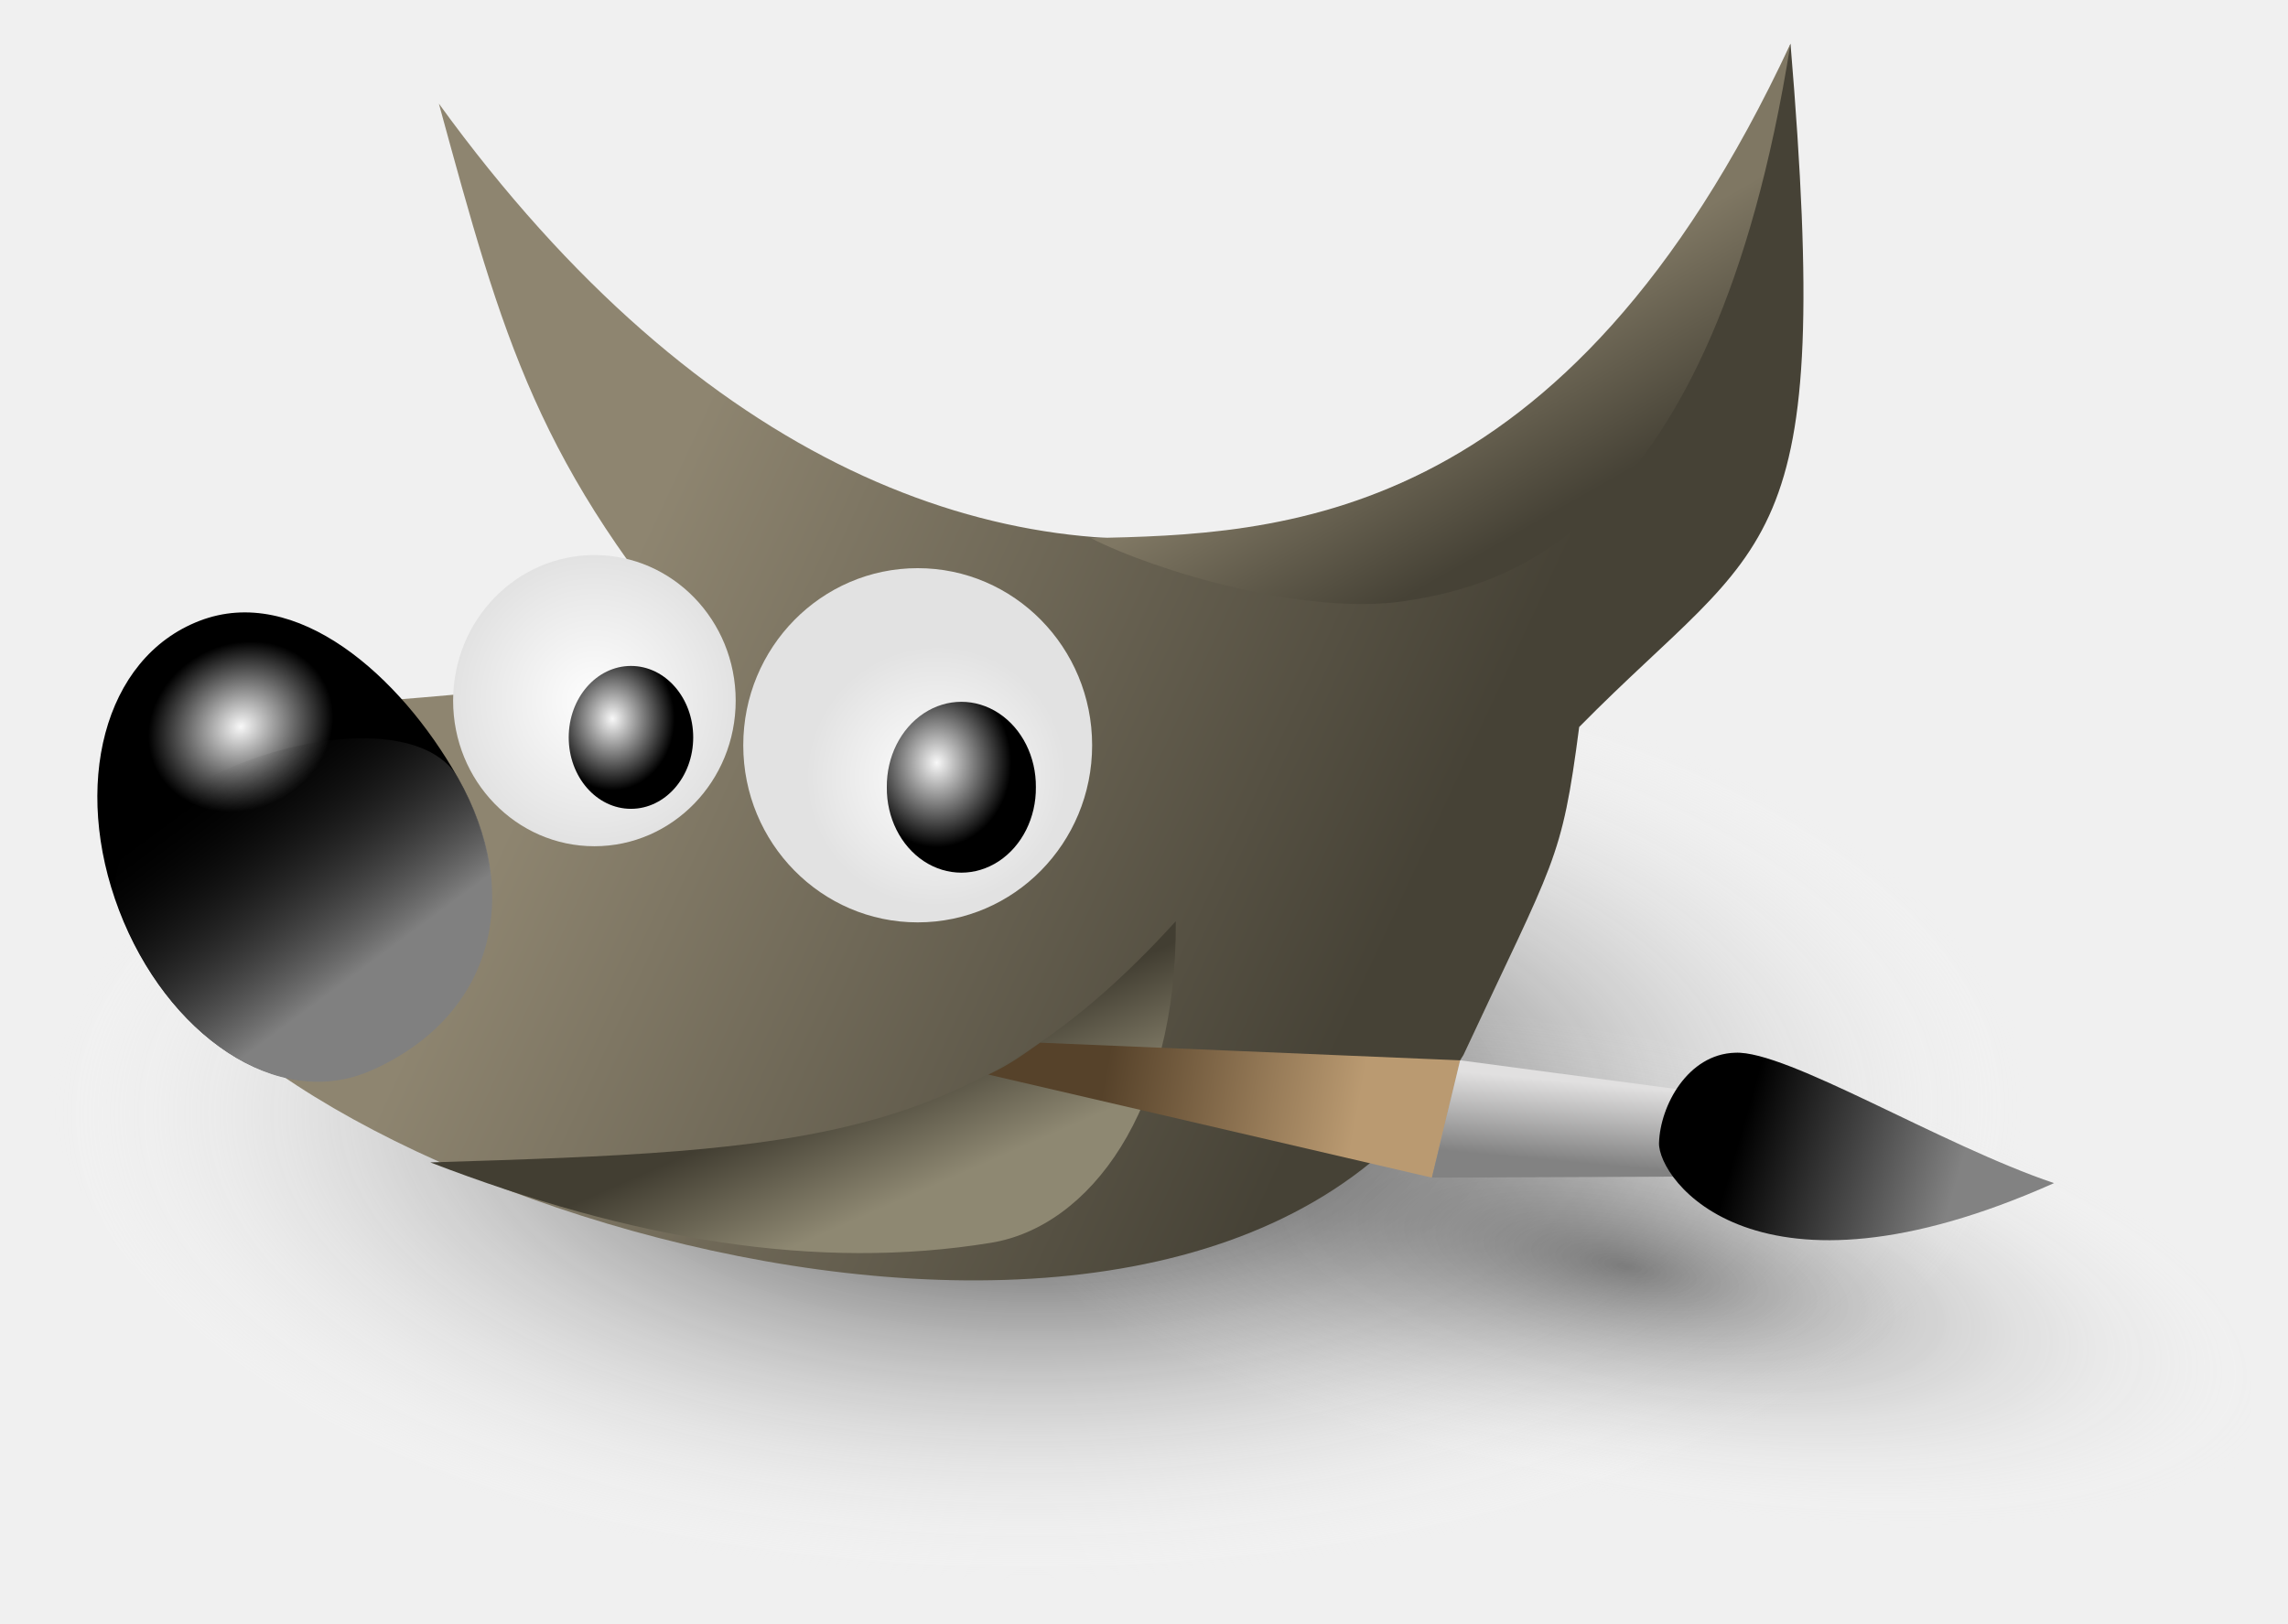
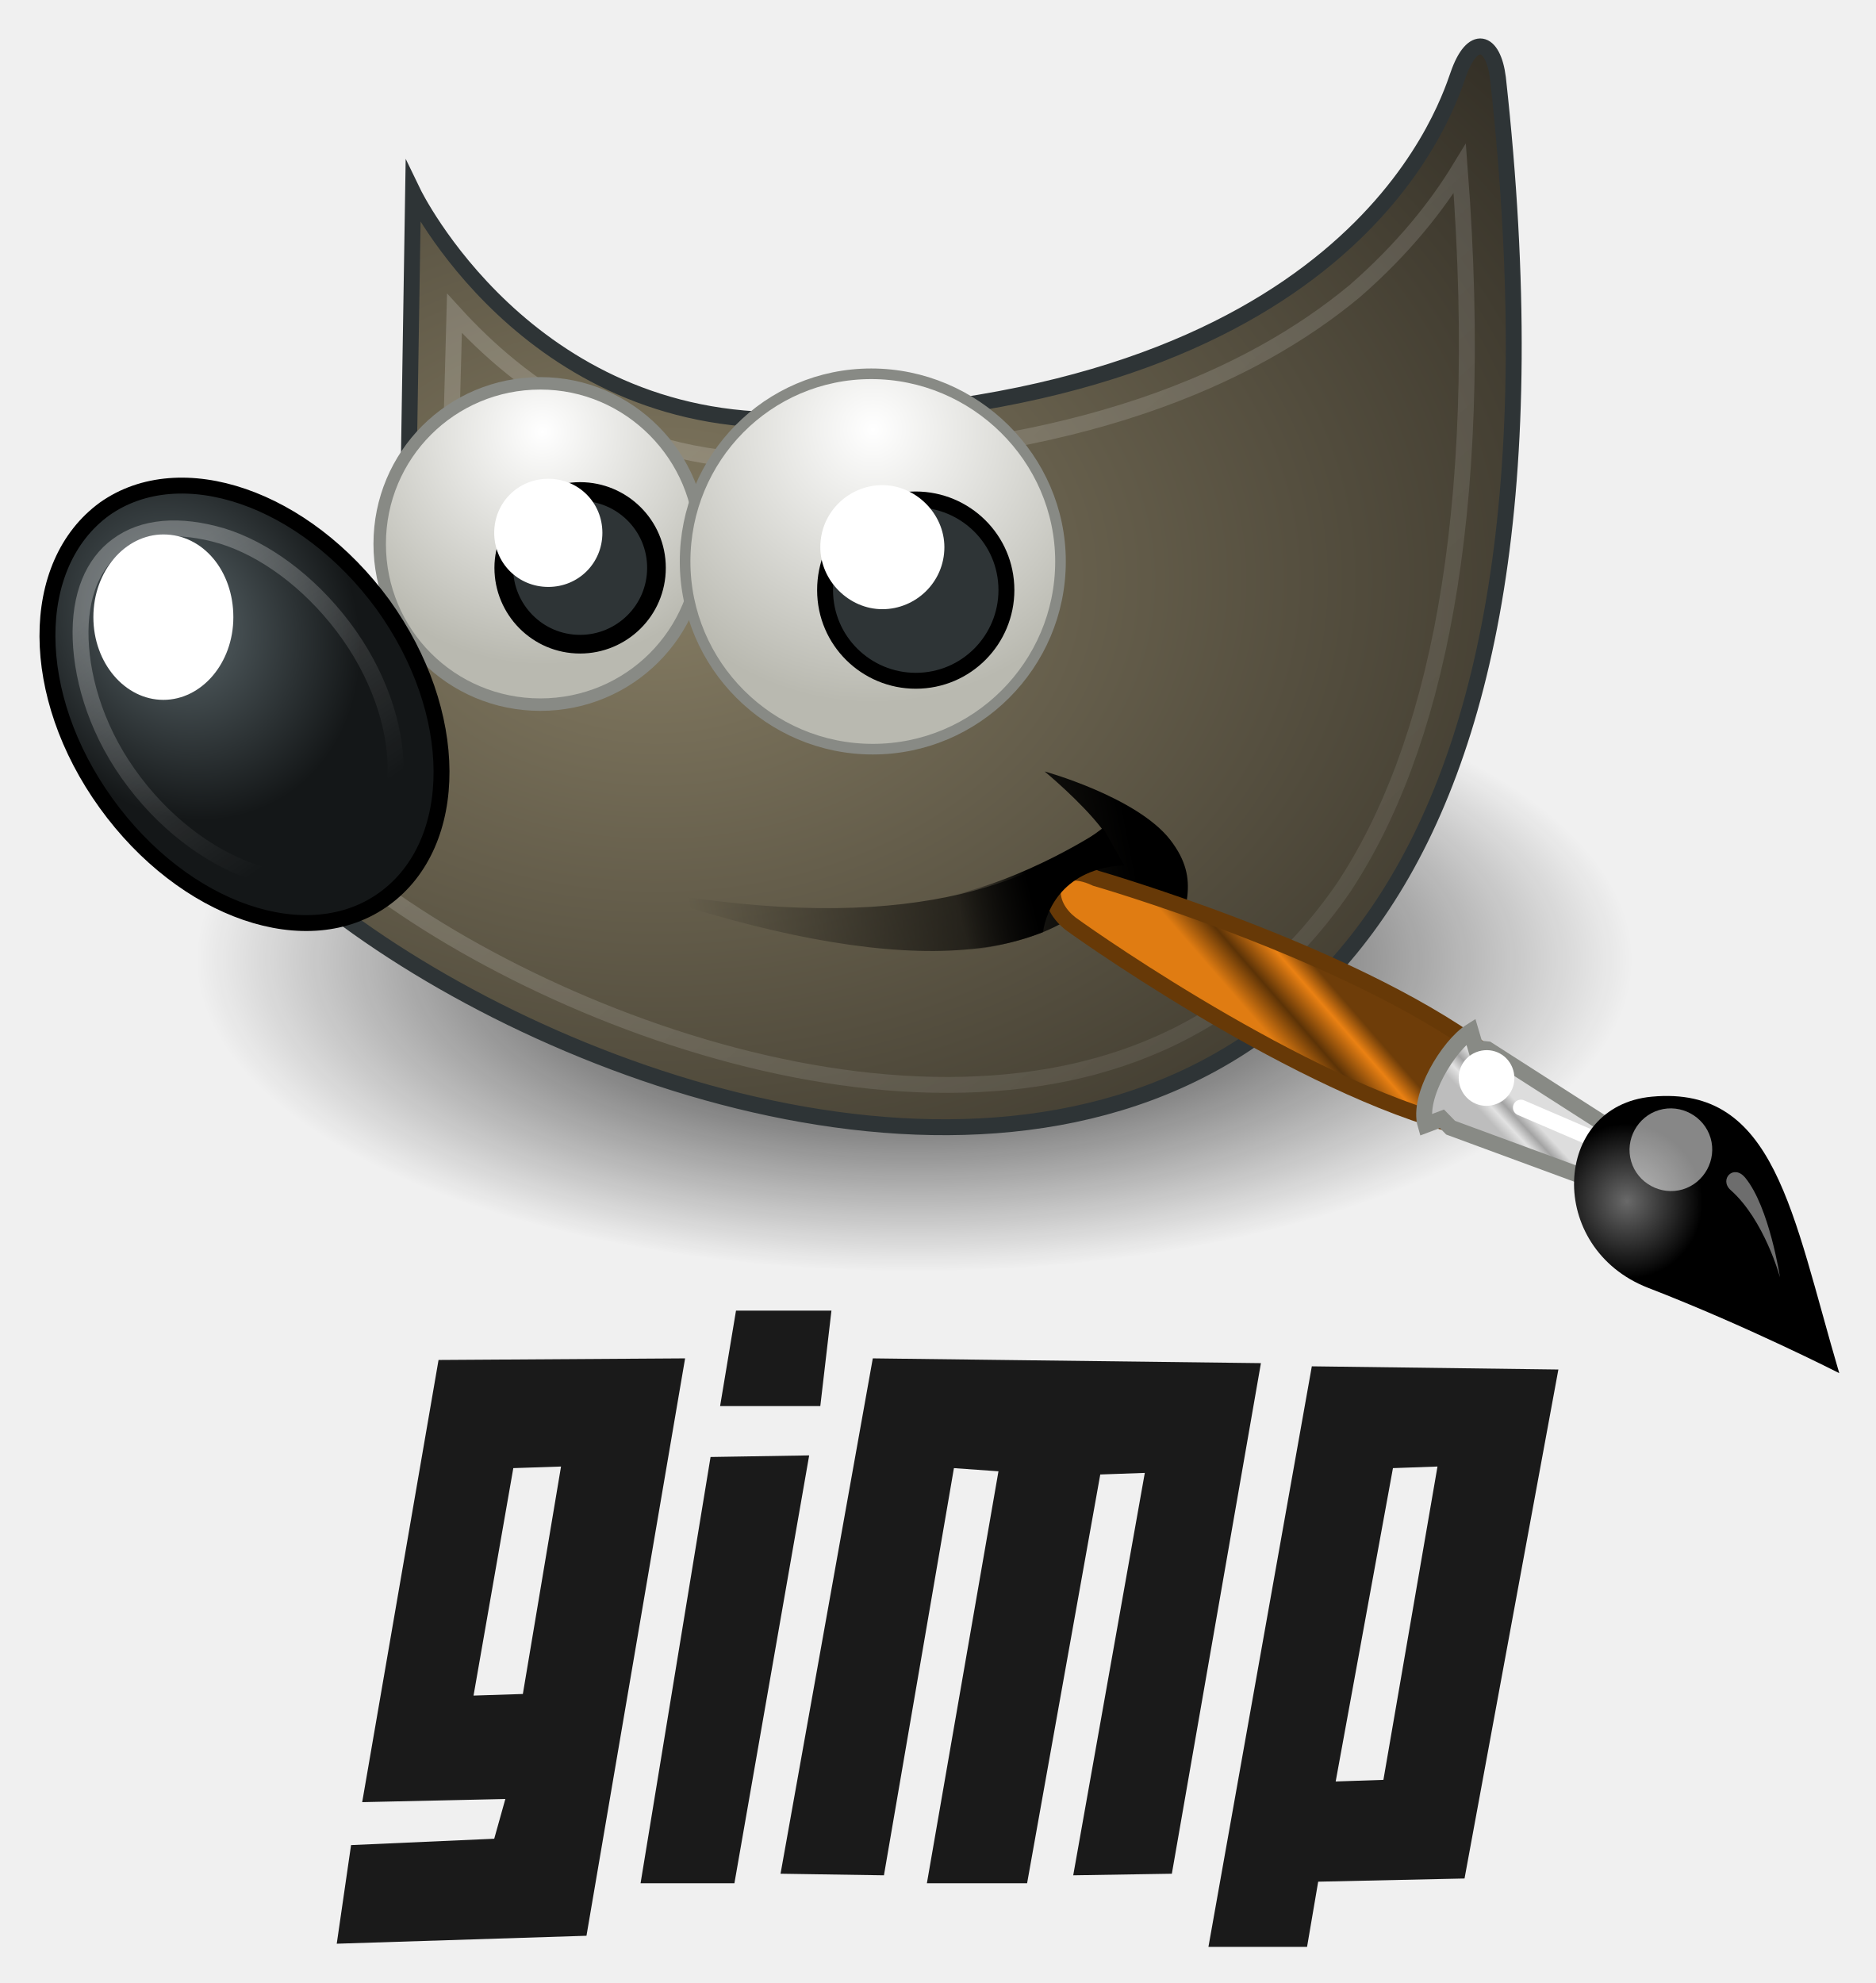
- <svg xmlns="http://www.w3.org/2000/svg" xmlns:xlink="http://www.w3.org/1999/xlink" role="img" viewBox="5.93 3.93 523.64 371.64">
-   <defs>
-     <linearGradient id="a">
-       <stop offset="0" />
+ <svg xmlns="http://www.w3.org/2000/svg" role="img" viewBox="4.73 -0.40 117.92 124.67">
+   <radialGradient id="a" cx="359.596" cy="-303.644" r="45.158" gradientTransform="matrix(1 0 0 -.435 -297.375 -72.152)" gradientUnits="userSpaceOnUse">
+     <stop offset="0" />
+     <stop offset="1" stop-opacity="0" />
+   </radialGradient>
+   <path fill="url(#a)" d="M107.4 59.9c0 10.8-20.2 19.6-45.2 19.6S17 70.7 17 59.9s20.2-19.6 45.2-19.6 45.2 8.8 45.2 19.6z" />
+   <radialGradient id="b" cx="202.968" cy="-16.74" r="47.581" gradientTransform="matrix(1.773 0 0 -1.297 -313.84 14.359)" gradientUnits="userSpaceOnUse">
+     <stop offset="0" stop-color="#857C63" />
+     <stop offset="1" stop-color="#221F19" />
+   </radialGradient>
+   <path fill="url(#b)" stroke="#2E3436" stroke-miterlimit="10" d="M30.7 11.7S37.8 26.4 54.5 26c34.9-.9 41-19.1 41.9-21.7.9-2.6 2.2-2.2 2.5.2C110.3 107.7 20 63.4 16.8 45.9c17.9-5.2 13.6-15.3 13.6-15.3l.3-18.9z" />
+   <linearGradient id="c" x1="377.399" x2="349.841" y1="-70.445" y2="-75.913" gradientTransform="matrix(1 0 0 -1 -301.337 -16.654)" gradientUnits="userSpaceOnUse">
+     <stop offset="0" />
+     <stop offset="1" stop-opacity="0" />
+   </linearGradient>
+   <path fill="url(#c)" d="M43.9 55.3c16.7 3.3 25.2.2 30.1-3.6-1.3-1.7-3.6-3.6-3.6-3.6s5.8 1.6 7.9 4.3c2 2.6.8 4.3.2 7.6-1.2-3-3.4-4.1-3.7-5.3-4.4 6.3-15.5 6-30.9.6z" />
+   <linearGradient id="d" x1="349.459" x2="407.97" y1="-38.103" y2="-104.522" gradientTransform="matrix(1 0 0 -1 -297.5 -17)" gradientUnits="userSpaceOnUse">
+     <stop offset="0" stop-color="#fff" />
+     <stop offset="1" stop-color="#fff" stop-opacity="0" />
+   </linearGradient>
+   <path fill="none" stroke="url(#d)" stroke-miterlimit="10" d="M96.5 10.2c-1.4 2.3-3.5 5-6.6 7.7-6.5 5.4-17.4 10.3-35.3 10.7-10.5.3-17.2-4.8-21.3-9.3L33 30.4c.3 1 1 3.4-.2 6.7-1.3 3.5-5.3 7.2-12.3 9.9.6 1.3 1.2 2.6 3.1 4.4 2.5 2.5 6.1 5.2 10.3 7.6 8.4 4.8 19.3 8.6 29.5 8.8 10.2.2 19.4-3.1 25.8-12.4 5.7-8.6 9-23.1 7.3-45.2z" opacity=".185" />
+   <radialGradient id="e" cx="260.968" cy="17.46" r="8.698" gradientTransform="matrix(1.685 0 0 -1.685 -400.899 56.163)" gradientUnits="userSpaceOnUse">
+     <stop offset="0" stop-color="#fff" />
+     <stop offset="1" stop-color="#B9B9B0" />
+   </radialGradient>
+   <path fill="url(#e)" stroke="#888A85" stroke-miterlimit="10" stroke-width=".783" d="M48.8 33.8c0 5.6-4.5 10.1-10.1 10.1s-10.1-4.5-10.1-10.1 4.5-10.1 10.1-10.1 10.1 4.6 10.1 10.1z" />
+   <radialGradient id="f" cx="209.674" cy="-170.214" r="11.954" gradientTransform="matrix(.797 -.46 -.537 -.931 -242.623 -23.267)" gradientUnits="userSpaceOnUse">
+     <stop offset="0" stop-color="#5B676B" />
+     <stop offset="1" stop-color="#141718" />
+   </radialGradient>
+   <path fill="url(#f)" stroke="#000" stroke-miterlimit="10" d="M28.8 37.6c4.9 6.8 4.9 15 .1 18.5-4.8 3.5-12.6.8-17.5-6s-4.9-15-.1-18.5c4.8-3.4 12.6-.7 17.5 6z" />
+   <path fill="#2E3436" stroke="#000" stroke-miterlimit="10" stroke-width="1.174" d="M46 35.3c0 2.7-2.2 4.8-4.8 4.8-2.7 0-4.8-2.2-4.8-4.8s2.2-4.8 4.8-4.8c2.6 0 4.8 2.1 4.8 4.8z" />
+   <linearGradient id="g" x1="157.619" x2="156.868" y1="-207.564" y2="-226.784" gradientTransform="scale(1 -1) rotate(37 -170.853 -336.45)" gradientUnits="userSpaceOnUse">
+     <stop offset="0" stop-color="#fff" />
+     <stop offset="1" stop-color="#fff" stop-opacity="0" />
+   </linearGradient>
+   <path fill="none" stroke="url(#g)" stroke-miterlimit="10" d="M12.1 33.9C10.6 35 9.7 37 9.8 39.8c.1 2.7 1.1 6 3.4 9 2.2 2.9 5.1 4.9 7.7 5.7 2.6.8 4.7.6 6.3-.6 1.6-1.2 2.4-3.3 2.4-6s-1.1-6-3.3-8.9-5-4.9-7.6-5.7c-2.7-.8-5-.6-6.6.6z" opacity=".281" />
+   <path fill="#fff" d="M19.4 38.4c0 2.9-2 5.2-4.4 5.2s-4.4-2.3-4.4-5.2c0-2.9 2-5.2 4.4-5.2 2.5 0 4.4 2.3 4.4 5.2zm23.2-5.3c0 1.9-1.5 3.4-3.4 3.4s-3.4-1.5-3.4-3.4 1.5-3.4 3.4-3.4 3.4 1.5 3.4 3.4z" />
+   <radialGradient id="h" cx="238.858" cy="30.974" r="8.698" gradientTransform="matrix(1.978 0 0 -1.978 -412.858 87.869)" gradientUnits="userSpaceOnUse">
+     <stop offset="0" stop-color="#fff" />
+     <stop offset="1" stop-color="#B9B9B0" />
+   </radialGradient>
+   <path fill="url(#h)" stroke="#888A85" stroke-miterlimit="10" stroke-width=".667" d="M71.4 34.9c0 6.5-5.3 11.8-11.8 11.8s-11.8-5.3-11.8-11.8S53 23.1 59.5 23.1s11.9 5.3 11.9 11.8z" />
+   <path fill="#2E3436" stroke="#000" stroke-miterlimit="10" d="M68 36.7c0 3.1-2.5 5.7-5.7 5.7-3.1 0-5.7-2.5-5.7-5.7s2.5-5.7 5.7-5.7c3.1 0 5.7 2.5 5.7 5.7z" />
+   <path fill="#fff" d="M64.1 34c0 2.2-1.8 3.9-3.9 3.9s-3.9-1.8-3.9-3.9c0-2.2 1.8-3.9 3.9-3.9s3.9 1.8 3.9 3.9z" />
+   <g transform="matrix(-.115 -.39 .39 -.115 24.715 29.689)">
+     <linearGradient id="i" x1="1915.16" x2="1892.237" y1="-1061.496" y2="-1081.433" gradientTransform="matrix(-.115 .39 .39 .115 524.484 -501.144)" gradientUnits="userSpaceOnUse">
+       <stop offset="0" stop-color="#6E3D09" />
+       <stop offset=".242" stop-color="#EA8113" />
+       <stop offset=".621" stop-color="#5C3307" />
+       <stop offset="1" stop-color="#E07C12" />
+     </linearGradient>
+     <path fill="url(#i)" stroke="#673907" stroke-linecap="round" stroke-width="2.461" d="M-144.8 139l9.2 8.6c20.7-15.8 42.3-49.7 42.3-49.7 4.9-5.5-.3-9.3-5.4-5.9 0-.1-32.1 24.9-46.1 47z" />
+     <linearGradient id="j" x1="2014.528" x2="2023.719" y1="-1149.438" y2="-1140.932" gradientTransform="matrix(-.115 .39 .39 .115 527.382 -504.824)" gradientUnits="userSpaceOnUse">
+       <stop offset="0" stop-color="#BDBDBD" />
+       <stop offset=".333" stop-color="#E2E2E2" />
+       <stop offset=".667" stop-color="#A3A3A3" />
+       <stop offset="1" stop-color="#ddd" />
+     </linearGradient>
+     <path fill="url(#j)" stroke="#888A85" stroke-linecap="round" stroke-width="2.461" d="M-162.4 161.9l5.6 4.8 21-18.2.7-1.7h2.7c-1.1-3.9-7.3-10.8-11.9-10.8l.2 2.7-1.7.9-16.6 22.3z" />
+     <path fill="none" stroke="#fff" stroke-linecap="round" stroke-linejoin="round" stroke-width="2.461" d="M-145.9 150.9l-10.8 13" />
+     <radialGradient id="k" cx="1284.155" cy="-757.829" r="18.754" gradientTransform="matrix(-.181 .598 .613 .176 532.577 -472.016)" gradientUnits="userSpaceOnUse">
+       <stop offset="0" stop-color="#696969" />
+       <stop offset="1" />
+     </radialGradient>
+     <path fill="url(#k)" d="M-199.2 186.5c25.8 0 45.5 3.1 49.2-15.7 3-15.2-17.8-22.4-28.2-8.9-10 13-21 24.6-21 24.6z" />
+     <path fill="#fff" d="M-152.3 171.3c0 3.5-2.9 6.4-6.4 6.4-3.5 0-6.4-2.9-6.4-6.4 0-3.5 2.9-6.4 6.4-6.4 3.5 0 6.4 2.9 6.4 6.4z" opacity=".528" />
+     <path fill="#fff" d="M-135.7 147.1c0 2.4-1.9 4.3-4.3 4.3s-4.3-1.9-4.3-4.3 1.9-4.3 4.3-4.3 4.3 1.9 4.3 4.3z" />
+     <linearGradient id="l" x1="2769.363" x2="2755.794" y1="1.109" y2="12.318" gradientTransform="matrix(-.241 .249 .249 .241 502.979 -510.793)" gradientUnits="userSpaceOnUse">
+       <stop offset="0" stop-color="#fff" />
      <stop offset="1" stop-color="#fff" stop-opacity="0" />
    </linearGradient>
-     <linearGradient id="b">
-       <stop offset="0" stop-color="#f8f8f8" />
-       <stop offset="1" />
-     </linearGradient>
-     <linearGradient id="c">
-       <stop offset="0" stop-color="#fefefe" />
-       <stop offset="1" stop-color="#e2e2e2" />
-     </linearGradient>
-     <radialGradient id="d" cx="451.29" cy="542.98" r="236.77" gradientTransform="matrix(.00227 .4568 -.96322 .00479 924.22 309.91)" gradientUnits="userSpaceOnUse" xlink:href="#a" />
-     <radialGradient id="e" cx="39.66" cy="477.47" r="90.745" gradientTransform="matrix(1.7091 -.02598 .00892 .58674 -26.054 200.27)" gradientUnits="userSpaceOnUse" xlink:href="#a" />
-     <linearGradient id="f" x1="291.93" x2="467.95" y1="304.81" y2="386.42" gradientUnits="userSpaceOnUse">
-       <stop offset="0" stop-color="#8e8570" />
-       <stop offset="1" stop-color="#464236" />
-     </linearGradient>
-     <radialGradient id="g" cx="198.94" cy="367.6" r="40.8" gradientTransform="matrix(.51397 -.0528 .04738 .447 77.852 210.68)" gradientUnits="userSpaceOnUse" xlink:href="#b" />
-     <radialGradient id="h" cx="273.83" cy="361.45" r="30.342" gradientTransform="matrix(1 0 0 1.041 0 -14.814)" gradientUnits="userSpaceOnUse" xlink:href="#c" />
-     <radialGradient id="i" cx="277.04" cy="366.72" r="30.342" gradientTransform="matrix(.52647 -.54865 .52976 .53409 -63.086 323.07)" gradientUnits="userSpaceOnUse" xlink:href="#c" />
-     <radialGradient id="j" cx="276.98" cy="364.93" r="14.245" gradientTransform="matrix(1 0 0 1.1481 0 -54.609)" gradientUnits="userSpaceOnUse" xlink:href="#b" />
-     <radialGradient id="k" cx="351.9" cy="375.93" r="16.531" gradientTransform="matrix(1 0 0 1.1277 0 -48.605)" gradientUnits="userSpaceOnUse" xlink:href="#b" />
-     <linearGradient id="l" x1="352.05" x2="363.69" y1="438.84" y2="465.57" gradientUnits="userSpaceOnUse">
-       <stop offset="0" stop-color="#423e32" />
-       <stop offset="1" stop-color="#8e8872" />
-     </linearGradient>
-     <linearGradient id="m" x1="483.97" x2="462.3" y1="322.18" y2="284.19" gradientUnits="userSpaceOnUse">
-       <stop offset="0" stop-color="#464236" />
-       <stop offset="1" stop-color="#7f7763" />
-     </linearGradient>
-     <linearGradient id="n" x1="202.59" x2="188.04" y1="424.38" y2="371.45" gradientTransform="matrix(.96045 -.3702 .36847 .96497 -131.93 87.731)" gradientUnits="userSpaceOnUse">
-       <stop offset="0" stop-color="gray" />
-       <stop offset="1" stop-opacity="0" />
-     </linearGradient>
-     <linearGradient id="o" x1="10.487" x2="67.898" y1="499.71" y2="510.26" gradientUnits="userSpaceOnUse">
-       <stop offset="0" stop-color="#56422a" />
-       <stop offset="1" stop-color="#ba9a71" />
-     </linearGradient>
-     <linearGradient id="p" x1="116.65" x2="114.99" y1="512.25" y2="530.54" gradientUnits="userSpaceOnUse">
-       <stop offset="0" stop-color="#e1e0e0" />
-       <stop offset="1" stop-color="#828282" />
-     </linearGradient>
-     <linearGradient id="q" x1="155.11" x2="203.65" y1="519.85" y2="533.92" gradientUnits="userSpaceOnUse">
-       <stop offset="0" />
-       <stop offset="1" stop-color="#828282" />
-     </linearGradient>
-   </defs>
-   <g color="#000">
-     <path fill="url(#d)" d="M646.14 498.49a236.77 131.07 0 1 1-473.54 0 236.77 131.07 0 1 1 473.54 0z" transform="translate(-158.725 -260.596)" />
-     <path fill="url(#e)" fill-opacity=".432" d="M193.22 486.26a145.74 67.769 0 1 1-291.48 0 145.74 67.769 0 1 1 291.48 0z" transform="rotate(12.276 1074.41 1930.692)" />
-     <path fill="url(#f)" d="M237.24 223.52c120.73 166.66 273.05 97.79 309.34-13.72 9.97 119.17-4.95 112.37-48.36 156.43-4.05 30.97-5.53 30.09-26.47 75.05-61.36 103.56-281.14 28.74-300.81-28.35l21.81-51c37.28-1.18 69.64-5.51 107.62-8.8-40.74-46.72-48.42-75.85-63.13-129.61z" transform="translate(-130.87 -195.87)" />
-     <path fill="url(#g)" d="M238.56 392.37c4.33 28.88-11.34 51.87-41.21 53.39-22.88 1.18-39.68-23.6-39.68-52.98 0-29.37 16.68-53.46 39.68-53.46 22.99 0 37.33 27.23 41.21 53.05z" transform="matrix(.96045 -.3702 .36847 .96497 -262.98 -108.315)" />
-     <path fill="url(#h)" d="M304.17 361.45a30.342 31.586 0 1 1-60.69 0 30.342 31.586 0 1 1 60.69 0z" transform="matrix(1.0656 0 0 1.0551 -149.821 -217.036)" />
-     <path fill="url(#i)" d="M304.17 361.45a30.342 31.586 0 1 1-60.69 0 30.342 31.586 0 1 1 60.69 0z" transform="matrix(1.3156 0 0 1.2835 -144.287 -289.376)" />
-     <path fill="url(#j)" d="M295.45 368.61a14.245 16.355 0 1 1-28.49 0 14.245 16.355 0 1 1 28.49 0z" transform="translate(-130.87 -195.87)" />
-     <path fill="url(#k)" d="M373.88 380.74a16.531 18.641 0 1 1-33.06 0 16.531 18.641 0 1 1 33.06 0z" transform="matrix(1.0319 0 0 1.0377 -142.802 -210.941)" />
-     <path fill="url(#l)" d="M235.28 465.91c86.55-2.65 124.35-4.31 170.61-55.21.33 43.27-19.72 69.93-42.28 73.61-39.77 6.5-82.24-.66-128.33-18.4z" transform="translate(-130.87 -195.87)" />
-     <path fill="url(#m)" d="M386.46 323c42.64-.97 108.41-2.19 160.12-113.2-17.89 112.7-65.92 124.14-88.15 127.58-22.72 3.52-57.25-6.88-71.97-14.38z" transform="translate(-130.87 -195.87)" />
-     <path fill="url(#n)" d="M241.76 378.04c14.81 26.26 8.23 54.25-19.9 66.78-21.54 9.6-46.81-8.08-57.63-36.43-10.83-28.35 64.3-53.82 77.53-30.35z" transform="translate(-130.87 -195.87)" />
-     <g>
-       <path fill="url(#o)" d="M-6.422 503.22l96.127 4.04-6.466 26.86-101.51-23.6c4.946-2.31 8.024-4.62 11.849-7.3z" transform="translate(250.4 -260.587)" />
-       <path fill="url(#p)" d="M140.32 513.98l-50.615-6.72-6.466 26.86 55.591-.24 1.49-19.9z" transform="translate(250.4 -260.587)" />
-       <path fill="url(#q)" d="M152.63 505.52c-10.84.33-17.15 12.12-17.41 20.65-.26 8.28 21.96 39.75 90.4 9.2-25.99-8.79-61.16-30.43-72.99-29.85z" transform="translate(250.4 -260.587)" />
-     </g>
+     <path fill="url(#l)" d="M-182.4 181.9s9.2.2 15.1-3.5c2.1-1.3 3.8 1.6 1.2 2.7-5.4 2.3-16.3.8-16.3.8z" opacity=".428" />
+   </g>
+   <linearGradient id="m" x1="367.057" x2="362.519" y1="-72.712" y2="-73.805" gradientTransform="matrix(1 0 0 -1 -297.5 -17)" gradientUnits="userSpaceOnUse">
+     <stop offset="0" />
+     <stop offset="1" stop-opacity="0" />
+   </linearGradient>
+   <path fill="url(#m)" d="M61.9 59.4c3.7.4 7.1-.7 8.4-1.2.2-1.4 1.3-4 5.1-4.2l-1.3-2.3S69.2 55 64 56l-2.1 3.4z" />
+   <g fill="#1A1A1A">
+     <path d="M32.3 85.1l-4.8 27.8 9-.2-.7 2.5-9 .4-.9 6.2 15.7-.5L47.8 85l-15.5.1zm5.3 21l-3.1.1L37 91.9l3-.1-2.4 14.3zm11.8-14.9l6.2-.1-4.7 26.9H45zm4.4 26.2L59.6 85l24.4.3-5.6 32.1-6.2.1 4.5-25.3-2.8.1-4.6 25.7H63l4.5-25.9-2.8-.2-4.4 25.6zm33.4-31.9L80.7 122h6.2l.7-4.1 9.2-.2 5.9-32-15.5-.2zm4.5 26l-3 .1 3.6-19.7 2.8-.1-3.4 19.7zM51 82h6l-.7 6H50z" />
  </g>
</svg>
